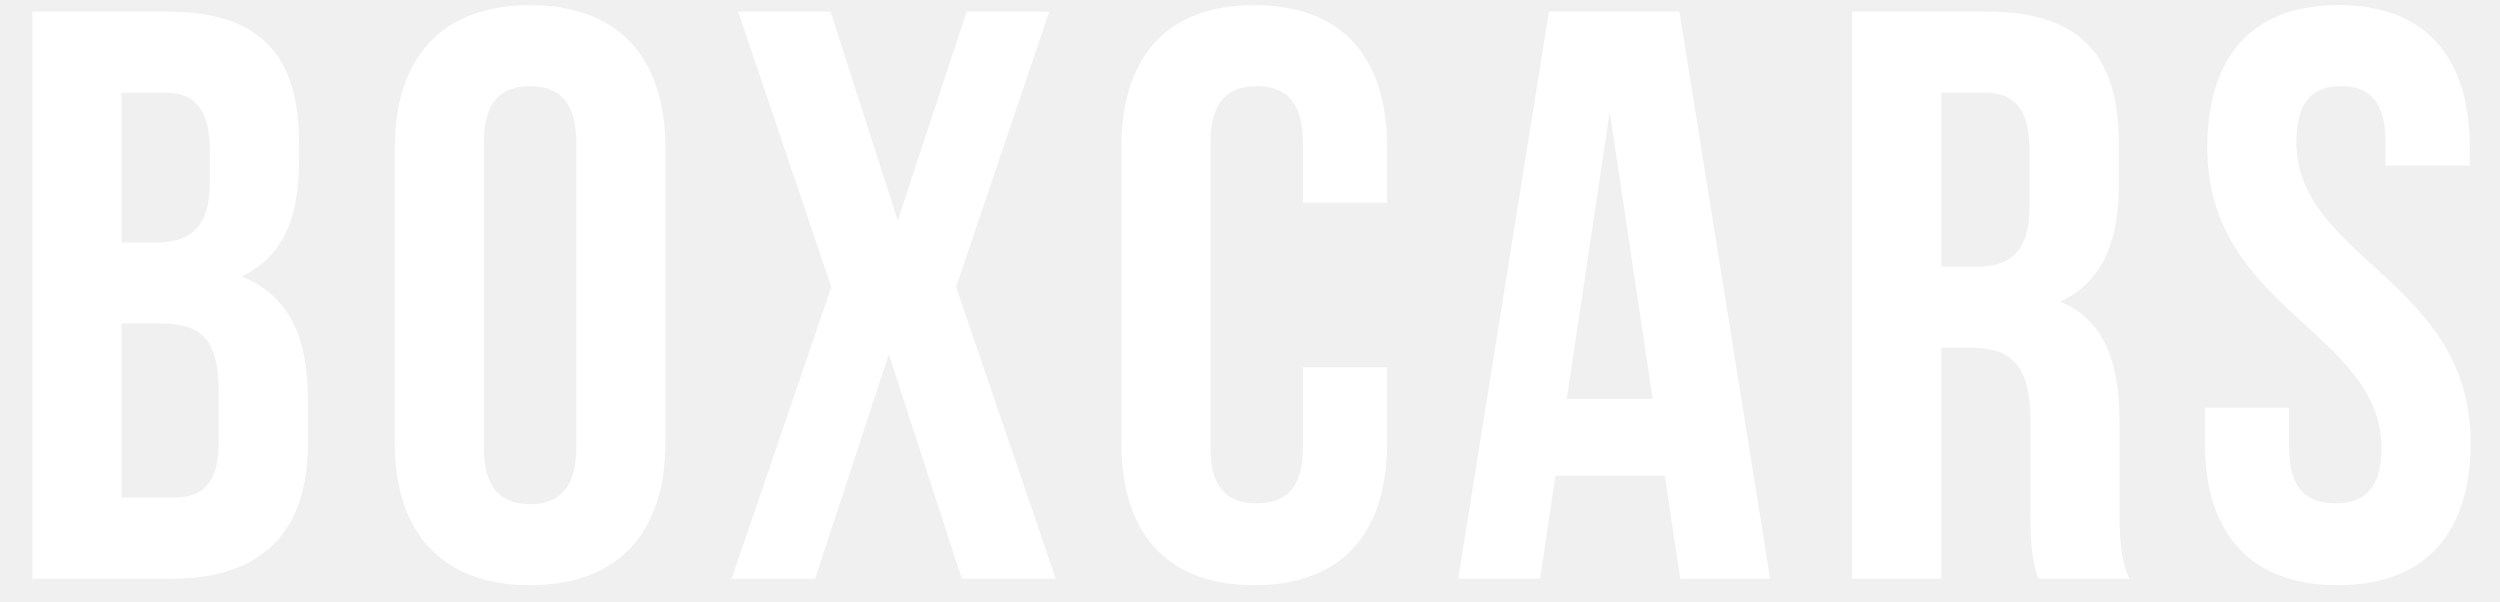
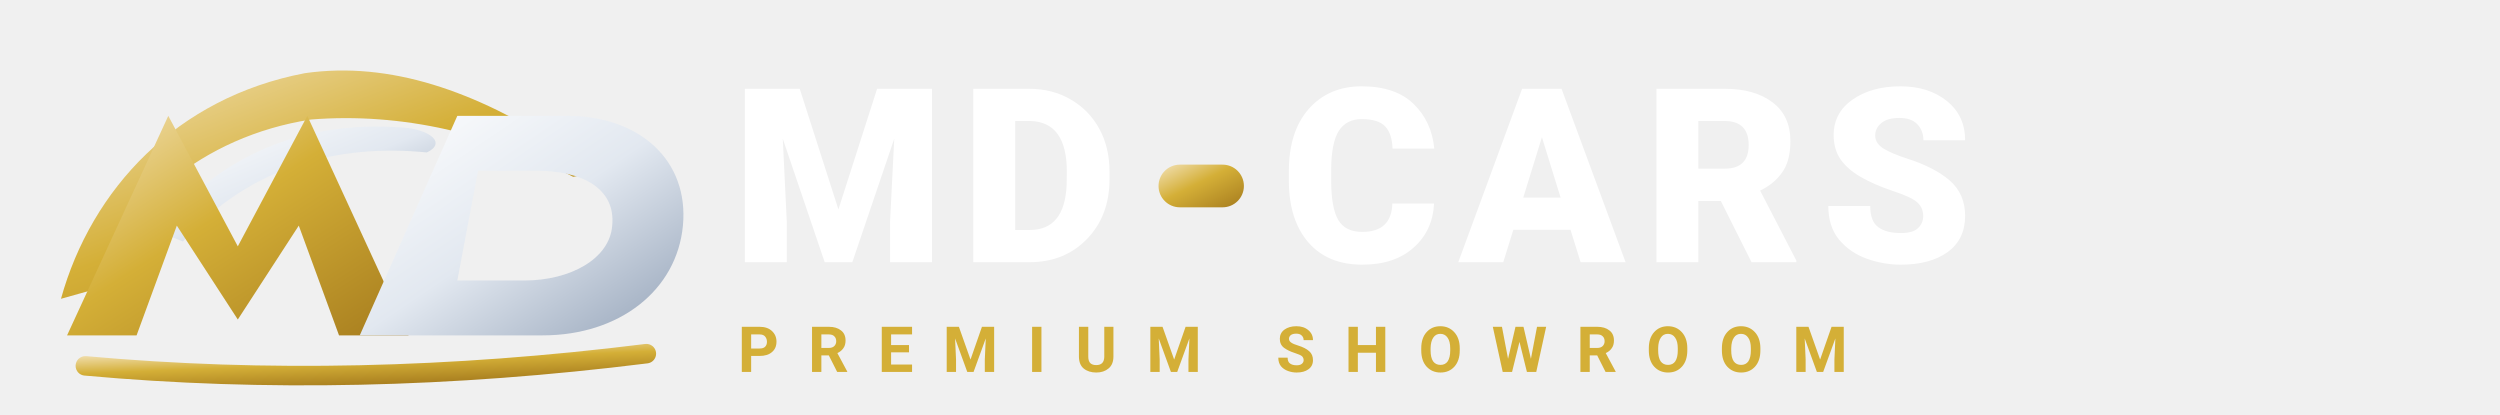
- <svg xmlns="http://www.w3.org/2000/svg" width="108" height="26" viewBox="0 0 108 26" fill="none">
-   <path d="M7.21 0.5C11.2 0.5 12.915 2.355 12.915 6.135V7.01C12.915 9.53 12.145 11.14 10.43 11.945C12.495 12.75 13.3 14.605 13.3 17.195V19.19C13.3 22.97 11.305 25 7.455 25H1.4V0.5H7.21ZM6.965 13.975H5.25V21.5H7.455C8.75 21.5 9.45 20.905 9.45 19.085V16.95C9.45 14.675 8.715 13.975 6.965 13.975ZM7.105 4H5.25V10.475H6.755C8.19 10.475 9.065 9.845 9.065 7.885V6.52C9.065 4.77 8.47 4 7.105 4ZM20.904 6.135V19.365C20.904 21.115 21.674 21.78 22.899 21.78C24.124 21.78 24.894 21.115 24.894 19.365V6.135C24.894 4.385 24.124 3.72 22.899 3.72C21.674 3.72 20.904 4.385 20.904 6.135ZM17.054 19.12V6.38C17.054 2.46 19.119 0.22 22.899 0.22C26.679 0.22 28.744 2.46 28.744 6.38V19.12C28.744 23.04 26.679 25.28 22.899 25.28C19.119 25.28 17.054 23.04 17.054 19.12ZM41.758 0.5H45.328L41.303 12.4L45.608 25H41.548L38.398 15.305L35.213 25H31.608L35.913 12.4L31.888 0.5H35.878L38.783 9.53L41.758 0.5ZM56.284 15.865H59.924V19.12C59.924 23.04 57.964 25.28 54.184 25.28C50.404 25.28 48.444 23.04 48.444 19.12V6.38C48.444 2.46 50.404 0.22 54.184 0.22C57.964 0.22 59.924 2.46 59.924 6.38V8.76H56.284V6.135C56.284 4.385 55.514 3.72 54.289 3.72C53.064 3.72 52.294 4.385 52.294 6.135V19.365C52.294 21.115 53.064 21.745 54.289 21.745C55.514 21.745 56.284 21.115 56.284 19.365V15.865ZM72.55 0.5L76.47 25H72.585L71.92 20.555H67.195L66.53 25H62.995L66.915 0.5H72.55ZM69.54 4.84L67.685 17.23H71.395L69.54 4.84ZM91.983 25H88.063C87.853 24.37 87.713 23.985 87.713 21.99V18.14C87.713 15.865 86.943 15.025 85.193 15.025H83.863V25H80.013V0.5H85.823C89.813 0.5 91.528 2.355 91.528 6.135V8.06C91.528 10.58 90.723 12.225 89.008 13.03C90.933 13.835 91.563 15.69 91.563 18.245V22.025C91.563 23.215 91.598 24.09 91.983 25ZM85.718 4H83.863V11.525H85.368C86.803 11.525 87.678 10.895 87.678 8.935V6.52C87.678 4.77 87.083 4 85.718 4ZM95.355 6.38C95.355 2.46 97.28 0.22 101.025 0.22C104.77 0.22 106.695 2.46 106.695 6.38V7.15H103.055V6.135C103.055 4.385 102.355 3.72 101.13 3.72C99.905 3.72 99.205 4.385 99.205 6.135C99.205 11.175 106.73 12.12 106.73 19.12C106.73 23.04 104.77 25.28 100.99 25.28C97.21 25.28 95.25 23.04 95.25 19.12V17.615H98.89V19.365C98.89 21.115 99.66 21.745 100.885 21.745C102.11 21.745 102.88 21.115 102.88 19.365C102.88 14.325 95.355 13.38 95.355 6.38Z" fill="white" />
+ <svg xmlns="http://www.w3.org/2000/svg" viewBox="0 0 205 34" width="205" height="34" fill="none">
+   <defs>
+     <linearGradient id="goldGradDark" x1="0%" y1="0%" x2="100%" y2="100%">
+       <stop offset="0%" stop-color="#F3E2B8" />
+       <stop offset="45%" stop-color="#D4AF37" />
+       <stop offset="100%" stop-color="#A67C1E" />
+     </linearGradient>
+     <linearGradient id="silverGradDark" x1="0%" y1="0%" x2="100%" y2="100%">
+       <stop offset="0%" stop-color="#FFFFFF" />
+       <stop offset="50%" stop-color="#E2E8F0" />
+       <stop offset="100%" stop-color="#94A3B8" />
+     </linearGradient>
+   </defs>
+   <g transform="translate(1, 1)">
+     <path d="M 4 23.5 C 6.5 14.5 13.5 7 24 5 C 31 4 38 6.5 45 11 L 49.5 12 C 51.5 10 54 11 52.5 14 C 50.5 13.2 48.5 13 46 13.5 C 39.5 10 32 8.2 24.5 8.8 C 15.5 10.2 9 16 6.5 22.8 Z" fill="url(#goldGradDark)" />
+     <path d="M 12 18 C 17.5 11 25 8.8 32.5 9.5 C 34.5 9.8 35.5 10.8 34 11.5 C 27 10.8 19.5 12.5 14 18.8 Z" fill="url(#silverGradDark)" />
+     <path d="M 4.5 26.5 L 12.8 8.5 L 18.5 19.2 L 24.2 8.5 L 32.5 26.5 H 26.8 L 23.5 17.5 L 18.5 25.2 L 13.5 17.5 L 10.2 26.5 Z" fill="url(#goldGradDark)" />
+     <path d="M 28.5 26.5 L 36.5 8.5 H 45.5 C 51.5 8.5 55.5 12.2 55 17.5 C 54.5 22.8 49.8 26.5 43.5 26.5 Z M 36.5 22 H 42 C 45.8 22 49 20.2 49.2 17.5 C 49.5 14.5 46.8 13 43 13 H 38.2 Z" fill="url(#silverGradDark)" />
+     <path d="M 6 29 Q 28 31 52 28" stroke="url(#goldGradDark)" stroke-width="1.6" stroke-linecap="round" />
+   </g>
+   <g transform="translate(60, 0)">
+     <text x="0" y="21.5" font-family="system-ui, -apple-system, 'Segoe UI', Roboto, 'Plus Jakarta Sans', sans-serif" font-weight="900" font-size="20" letter-spacing="1.2" fill="#FFFFFF">MD</text>
+     <rect x="35" y="13.5" width="7" height="3.5" rx="1.75" fill="url(#goldGradDark)" />
+     <text x="45" y="21.5" font-family="system-ui, -apple-system, 'Segoe UI', Roboto, 'Plus Jakarta Sans', sans-serif" font-weight="900" font-size="20" letter-spacing="1.5" fill="#FFFFFF">CARS</text>
+     <text x="0.5" y="30.5" font-family="system-ui, -apple-system, 'Segoe UI', Roboto, 'Plus Jakarta Sans', sans-serif" font-weight="700" font-size="5.2" letter-spacing="2.4" fill="#D4AF37">PREMIUM SHOWROOM</text>
+   </g>
</svg>
